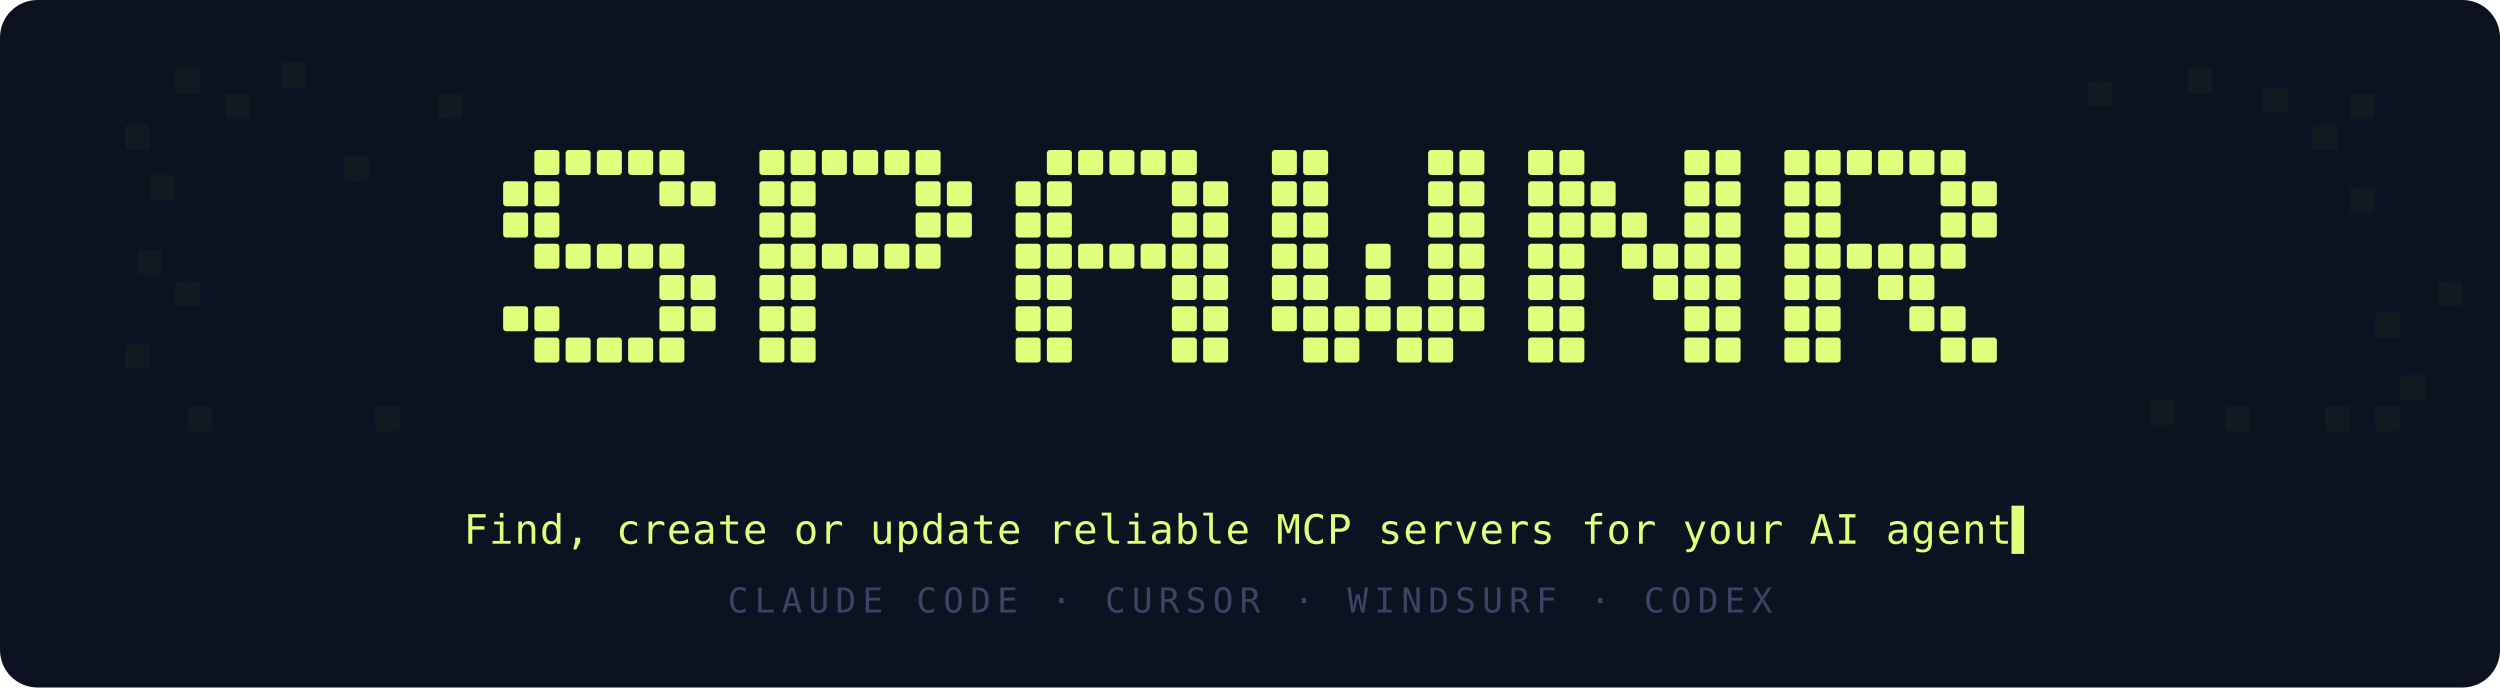
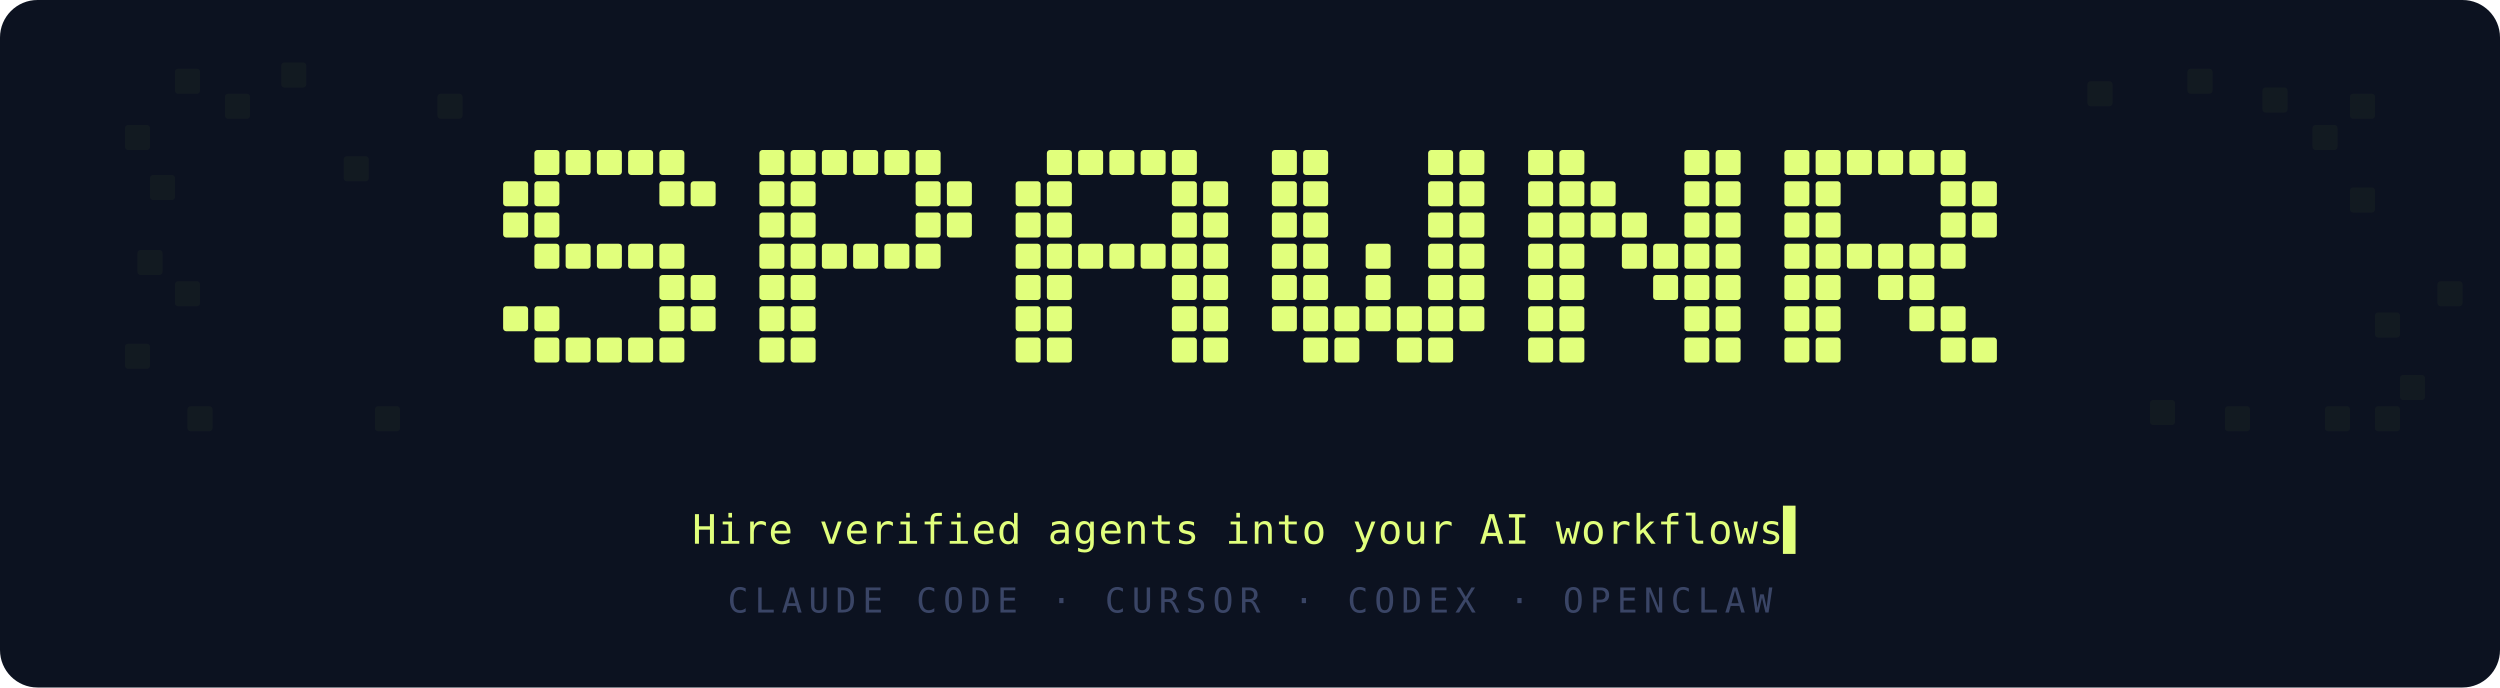
<svg xmlns="http://www.w3.org/2000/svg" viewBox="0 0 800 220" width="800" height="220">
  <defs>
    <linearGradient id="line-grad" x1="0%" y1="0%" x2="100%" y2="0%">
      <stop offset="0%" stop-color="#E1FF7C" stop-opacity="0" />
      <stop offset="50%" stop-color="#E1FF7C" stop-opacity="0.6" />
      <stop offset="100%" stop-color="#E1FF7C" stop-opacity="0" />
    </linearGradient>
    <style>
      @keyframes blink { 0%,100% { opacity: 1; } 50% { opacity: 0; } }
      @keyframes pulse { 0%,100% { opacity: 0.92; } 50% { opacity: 1; } }
      @keyframes spark { 0%,100% { opacity: 0.05; } 50% { opacity: 0.7; } }
      .cursor { animation: blink 1s step-end infinite; }
      .lt { animation: pulse 2.4s ease-in-out infinite; }
      .spark { opacity: 0.05; animation: spark 3.2s ease-in-out infinite; }
    </style>
  </defs>
  <rect width="800" height="220" rx="12" fill="#0C1220" />
  <g>
    <rect x="171" y="48" width="8" height="8" rx="1" fill="#E1FF7C" class="lt" style="animation-delay:0.010s" />
    <rect x="181" y="48" width="8" height="8" rx="1" fill="#E1FF7C" class="lt" style="animation-delay:0.020s" />
    <rect x="191" y="48" width="8" height="8" rx="1" fill="#E1FF7C" class="lt" style="animation-delay:0.030s" />
    <rect x="201" y="48" width="8" height="8" rx="1" fill="#E1FF7C" class="lt" style="animation-delay:0.040s" />
    <rect x="211" y="48" width="8" height="8" rx="1" fill="#E1FF7C" class="lt" style="animation-delay:0.050s" />
    <rect x="161" y="58" width="8" height="8" rx="1" fill="#E1FF7C" class="lt" style="animation-delay:0.020s" />
    <rect x="171" y="58" width="8" height="8" rx="1" fill="#E1FF7C" class="lt" style="animation-delay:0.030s" />
    <rect x="211" y="58" width="8" height="8" rx="1" fill="#E1FF7C" class="lt" style="animation-delay:0.070s" />
    <rect x="221" y="58" width="8" height="8" rx="1" fill="#E1FF7C" class="lt" style="animation-delay:0.080s" />
    <rect x="161" y="68" width="8" height="8" rx="1" fill="#E1FF7C" class="lt" style="animation-delay:0.040s" />
    <rect x="171" y="68" width="8" height="8" rx="1" fill="#E1FF7C" class="lt" style="animation-delay:0.050s" />
    <rect x="171" y="78" width="8" height="8" rx="1" fill="#E1FF7C" class="lt" style="animation-delay:0.070s" />
    <rect x="181" y="78" width="8" height="8" rx="1" fill="#E1FF7C" class="lt" style="animation-delay:0.080s" />
    <rect x="191" y="78" width="8" height="8" rx="1" fill="#E1FF7C" class="lt" style="animation-delay:0.090s" />
    <rect x="201" y="78" width="8" height="8" rx="1" fill="#E1FF7C" class="lt" style="animation-delay:0.100s" />
    <rect x="211" y="78" width="8" height="8" rx="1" fill="#E1FF7C" class="lt" style="animation-delay:0.110s" />
    <rect x="211" y="88" width="8" height="8" rx="1" fill="#E1FF7C" class="lt" style="animation-delay:0.130s" />
    <rect x="221" y="88" width="8" height="8" rx="1" fill="#E1FF7C" class="lt" style="animation-delay:0.140s" />
    <rect x="161" y="98" width="8" height="8" rx="1" fill="#E1FF7C" class="lt" style="animation-delay:0.100s" />
    <rect x="171" y="98" width="8" height="8" rx="1" fill="#E1FF7C" class="lt" style="animation-delay:0.110s" />
    <rect x="211" y="98" width="8" height="8" rx="1" fill="#E1FF7C" class="lt" style="animation-delay:0.150s" />
    <rect x="221" y="98" width="8" height="8" rx="1" fill="#E1FF7C" class="lt" style="animation-delay:0.160s" />
    <rect x="171" y="108" width="8" height="8" rx="1" fill="#E1FF7C" class="lt" style="animation-delay:0.130s" />
    <rect x="181" y="108" width="8" height="8" rx="1" fill="#E1FF7C" class="lt" style="animation-delay:0.140s" />
    <rect x="191" y="108" width="8" height="8" rx="1" fill="#E1FF7C" class="lt" style="animation-delay:0.150s" />
    <rect x="201" y="108" width="8" height="8" rx="1" fill="#E1FF7C" class="lt" style="animation-delay:0.160s" />
    <rect x="211" y="108" width="8" height="8" rx="1" fill="#E1FF7C" class="lt" style="animation-delay:0.170s" />
    <rect x="243" y="48" width="8" height="8" rx="1" fill="#E1FF7C" class="lt" style="animation-delay:0.080s" />
    <rect x="253" y="48" width="8" height="8" rx="1" fill="#E1FF7C" class="lt" style="animation-delay:0.090s" />
    <rect x="263" y="48" width="8" height="8" rx="1" fill="#E1FF7C" class="lt" style="animation-delay:0.100s" />
    <rect x="273" y="48" width="8" height="8" rx="1" fill="#E1FF7C" class="lt" style="animation-delay:0.110s" />
    <rect x="283" y="48" width="8" height="8" rx="1" fill="#E1FF7C" class="lt" style="animation-delay:0.120s" />
    <rect x="293" y="48" width="8" height="8" rx="1" fill="#E1FF7C" class="lt" style="animation-delay:0.130s" />
    <rect x="243" y="58" width="8" height="8" rx="1" fill="#E1FF7C" class="lt" style="animation-delay:0.100s" />
    <rect x="253" y="58" width="8" height="8" rx="1" fill="#E1FF7C" class="lt" style="animation-delay:0.110s" />
    <rect x="293" y="58" width="8" height="8" rx="1" fill="#E1FF7C" class="lt" style="animation-delay:0.150s" />
    <rect x="303" y="58" width="8" height="8" rx="1" fill="#E1FF7C" class="lt" style="animation-delay:0.160s" />
    <rect x="243" y="68" width="8" height="8" rx="1" fill="#E1FF7C" class="lt" style="animation-delay:0.120s" />
    <rect x="253" y="68" width="8" height="8" rx="1" fill="#E1FF7C" class="lt" style="animation-delay:0.130s" />
    <rect x="293" y="68" width="8" height="8" rx="1" fill="#E1FF7C" class="lt" style="animation-delay:0.170s" />
    <rect x="303" y="68" width="8" height="8" rx="1" fill="#E1FF7C" class="lt" style="animation-delay:0.180s" />
    <rect x="243" y="78" width="8" height="8" rx="1" fill="#E1FF7C" class="lt" style="animation-delay:0.140s" />
    <rect x="253" y="78" width="8" height="8" rx="1" fill="#E1FF7C" class="lt" style="animation-delay:0.150s" />
    <rect x="263" y="78" width="8" height="8" rx="1" fill="#E1FF7C" class="lt" style="animation-delay:0.160s" />
    <rect x="273" y="78" width="8" height="8" rx="1" fill="#E1FF7C" class="lt" style="animation-delay:0.170s" />
    <rect x="283" y="78" width="8" height="8" rx="1" fill="#E1FF7C" class="lt" style="animation-delay:0.180s" />
    <rect x="293" y="78" width="8" height="8" rx="1" fill="#E1FF7C" class="lt" style="animation-delay:0.190s" />
    <rect x="243" y="88" width="8" height="8" rx="1" fill="#E1FF7C" class="lt" style="animation-delay:0.160s" />
    <rect x="253" y="88" width="8" height="8" rx="1" fill="#E1FF7C" class="lt" style="animation-delay:0.170s" />
    <rect x="243" y="98" width="8" height="8" rx="1" fill="#E1FF7C" class="lt" style="animation-delay:0.180s" />
    <rect x="253" y="98" width="8" height="8" rx="1" fill="#E1FF7C" class="lt" style="animation-delay:0.190s" />
    <rect x="243" y="108" width="8" height="8" rx="1" fill="#E1FF7C" class="lt" style="animation-delay:0.200s" />
    <rect x="253" y="108" width="8" height="8" rx="1" fill="#E1FF7C" class="lt" style="animation-delay:0.210s" />
    <rect x="335" y="48" width="8" height="8" rx="1" fill="#E1FF7C" class="lt" style="animation-delay:0.170s" />
    <rect x="345" y="48" width="8" height="8" rx="1" fill="#E1FF7C" class="lt" style="animation-delay:0.180s" />
    <rect x="355" y="48" width="8" height="8" rx="1" fill="#E1FF7C" class="lt" style="animation-delay:0.190s" />
    <rect x="365" y="48" width="8" height="8" rx="1" fill="#E1FF7C" class="lt" style="animation-delay:0.200s" />
    <rect x="375" y="48" width="8" height="8" rx="1" fill="#E1FF7C" class="lt" style="animation-delay:0.210s" />
    <rect x="325" y="58" width="8" height="8" rx="1" fill="#E1FF7C" class="lt" style="animation-delay:0.180s" />
    <rect x="335" y="58" width="8" height="8" rx="1" fill="#E1FF7C" class="lt" style="animation-delay:0.190s" />
    <rect x="375" y="58" width="8" height="8" rx="1" fill="#E1FF7C" class="lt" style="animation-delay:0.230s" />
    <rect x="385" y="58" width="8" height="8" rx="1" fill="#E1FF7C" class="lt" style="animation-delay:0.240s" />
    <rect x="325" y="68" width="8" height="8" rx="1" fill="#E1FF7C" class="lt" style="animation-delay:0.200s" />
    <rect x="335" y="68" width="8" height="8" rx="1" fill="#E1FF7C" class="lt" style="animation-delay:0.210s" />
    <rect x="375" y="68" width="8" height="8" rx="1" fill="#E1FF7C" class="lt" style="animation-delay:0.250s" />
    <rect x="385" y="68" width="8" height="8" rx="1" fill="#E1FF7C" class="lt" style="animation-delay:0.260s" />
    <rect x="325" y="78" width="8" height="8" rx="1" fill="#E1FF7C" class="lt" style="animation-delay:0.220s" />
    <rect x="335" y="78" width="8" height="8" rx="1" fill="#E1FF7C" class="lt" style="animation-delay:0.230s" />
    <rect x="345" y="78" width="8" height="8" rx="1" fill="#E1FF7C" class="lt" style="animation-delay:0.240s" />
    <rect x="355" y="78" width="8" height="8" rx="1" fill="#E1FF7C" class="lt" style="animation-delay:0.250s" />
    <rect x="365" y="78" width="8" height="8" rx="1" fill="#E1FF7C" class="lt" style="animation-delay:0.260s" />
    <rect x="375" y="78" width="8" height="8" rx="1" fill="#E1FF7C" class="lt" style="animation-delay:0.270s" />
    <rect x="385" y="78" width="8" height="8" rx="1" fill="#E1FF7C" class="lt" style="animation-delay:0.280s" />
    <rect x="325" y="88" width="8" height="8" rx="1" fill="#E1FF7C" class="lt" style="animation-delay:0.240s" />
    <rect x="335" y="88" width="8" height="8" rx="1" fill="#E1FF7C" class="lt" style="animation-delay:0.250s" />
    <rect x="375" y="88" width="8" height="8" rx="1" fill="#E1FF7C" class="lt" style="animation-delay:0.290s" />
    <rect x="385" y="88" width="8" height="8" rx="1" fill="#E1FF7C" class="lt" style="animation-delay:0.300s" />
    <rect x="325" y="98" width="8" height="8" rx="1" fill="#E1FF7C" class="lt" style="animation-delay:0.260s" />
    <rect x="335" y="98" width="8" height="8" rx="1" fill="#E1FF7C" class="lt" style="animation-delay:0.270s" />
    <rect x="375" y="98" width="8" height="8" rx="1" fill="#E1FF7C" class="lt" style="animation-delay:0.310s" />
    <rect x="385" y="98" width="8" height="8" rx="1" fill="#E1FF7C" class="lt" style="animation-delay:0.320s" />
    <rect x="325" y="108" width="8" height="8" rx="1" fill="#E1FF7C" class="lt" style="animation-delay:0.280s" />
    <rect x="335" y="108" width="8" height="8" rx="1" fill="#E1FF7C" class="lt" style="animation-delay:0.290s" />
    <rect x="375" y="108" width="8" height="8" rx="1" fill="#E1FF7C" class="lt" style="animation-delay:0.330s" />
    <rect x="385" y="108" width="8" height="8" rx="1" fill="#E1FF7C" class="lt" style="animation-delay:0.340s" />
    <rect x="407" y="48" width="8" height="8" rx="1" fill="#E1FF7C" class="lt" style="animation-delay:0.240s" />
    <rect x="417" y="48" width="8" height="8" rx="1" fill="#E1FF7C" class="lt" style="animation-delay:0.250s" />
    <rect x="457" y="48" width="8" height="8" rx="1" fill="#E1FF7C" class="lt" style="animation-delay:0.290s" />
    <rect x="467" y="48" width="8" height="8" rx="1" fill="#E1FF7C" class="lt" style="animation-delay:0.300s" />
    <rect x="407" y="58" width="8" height="8" rx="1" fill="#E1FF7C" class="lt" style="animation-delay:0.260s" />
    <rect x="417" y="58" width="8" height="8" rx="1" fill="#E1FF7C" class="lt" style="animation-delay:0.270s" />
    <rect x="457" y="58" width="8" height="8" rx="1" fill="#E1FF7C" class="lt" style="animation-delay:0.310s" />
    <rect x="467" y="58" width="8" height="8" rx="1" fill="#E1FF7C" class="lt" style="animation-delay:0.320s" />
    <rect x="407" y="68" width="8" height="8" rx="1" fill="#E1FF7C" class="lt" style="animation-delay:0.280s" />
    <rect x="417" y="68" width="8" height="8" rx="1" fill="#E1FF7C" class="lt" style="animation-delay:0.290s" />
    <rect x="457" y="68" width="8" height="8" rx="1" fill="#E1FF7C" class="lt" style="animation-delay:0.330s" />
    <rect x="467" y="68" width="8" height="8" rx="1" fill="#E1FF7C" class="lt" style="animation-delay:0.340s" />
    <rect x="407" y="78" width="8" height="8" rx="1" fill="#E1FF7C" class="lt" style="animation-delay:0.300s" />
    <rect x="417" y="78" width="8" height="8" rx="1" fill="#E1FF7C" class="lt" style="animation-delay:0.310s" />
    <rect x="437" y="78" width="8" height="8" rx="1" fill="#E1FF7C" class="lt" style="animation-delay:0.330s" />
    <rect x="457" y="78" width="8" height="8" rx="1" fill="#E1FF7C" class="lt" style="animation-delay:0.350s" />
    <rect x="467" y="78" width="8" height="8" rx="1" fill="#E1FF7C" class="lt" style="animation-delay:0.360s" />
    <rect x="407" y="88" width="8" height="8" rx="1" fill="#E1FF7C" class="lt" style="animation-delay:0.320s" />
    <rect x="417" y="88" width="8" height="8" rx="1" fill="#E1FF7C" class="lt" style="animation-delay:0.330s" />
    <rect x="437" y="88" width="8" height="8" rx="1" fill="#E1FF7C" class="lt" style="animation-delay:0.350s" />
    <rect x="457" y="88" width="8" height="8" rx="1" fill="#E1FF7C" class="lt" style="animation-delay:0.370s" />
    <rect x="467" y="88" width="8" height="8" rx="1" fill="#E1FF7C" class="lt" style="animation-delay:0.380s" />
    <rect x="407" y="98" width="8" height="8" rx="1" fill="#E1FF7C" class="lt" style="animation-delay:0.340s" />
    <rect x="417" y="98" width="8" height="8" rx="1" fill="#E1FF7C" class="lt" style="animation-delay:0.350s" />
    <rect x="427" y="98" width="8" height="8" rx="1" fill="#E1FF7C" class="lt" style="animation-delay:0.360s" />
    <rect x="437" y="98" width="8" height="8" rx="1" fill="#E1FF7C" class="lt" style="animation-delay:0.370s" />
    <rect x="447" y="98" width="8" height="8" rx="1" fill="#E1FF7C" class="lt" style="animation-delay:0.380s" />
    <rect x="457" y="98" width="8" height="8" rx="1" fill="#E1FF7C" class="lt" style="animation-delay:0.390s" />
    <rect x="467" y="98" width="8" height="8" rx="1" fill="#E1FF7C" class="lt" style="animation-delay:0.400s" />
    <rect x="417" y="108" width="8" height="8" rx="1" fill="#E1FF7C" class="lt" style="animation-delay:0.370s" />
    <rect x="427" y="108" width="8" height="8" rx="1" fill="#E1FF7C" class="lt" style="animation-delay:0.380s" />
    <rect x="447" y="108" width="8" height="8" rx="1" fill="#E1FF7C" class="lt" style="animation-delay:0.400s" />
    <rect x="457" y="108" width="8" height="8" rx="1" fill="#E1FF7C" class="lt" style="animation-delay:0.410s" />
    <rect x="489" y="48" width="8" height="8" rx="1" fill="#E1FF7C" class="lt" style="animation-delay:0.320s" />
    <rect x="499" y="48" width="8" height="8" rx="1" fill="#E1FF7C" class="lt" style="animation-delay:0.330s" />
    <rect x="539" y="48" width="8" height="8" rx="1" fill="#E1FF7C" class="lt" style="animation-delay:0.370s" />
    <rect x="549" y="48" width="8" height="8" rx="1" fill="#E1FF7C" class="lt" style="animation-delay:0.380s" />
    <rect x="489" y="58" width="8" height="8" rx="1" fill="#E1FF7C" class="lt" style="animation-delay:0.340s" />
    <rect x="499" y="58" width="8" height="8" rx="1" fill="#E1FF7C" class="lt" style="animation-delay:0.350s" />
    <rect x="509" y="58" width="8" height="8" rx="1" fill="#E1FF7C" class="lt" style="animation-delay:0.360s" />
    <rect x="539" y="58" width="8" height="8" rx="1" fill="#E1FF7C" class="lt" style="animation-delay:0.390s" />
    <rect x="549" y="58" width="8" height="8" rx="1" fill="#E1FF7C" class="lt" style="animation-delay:0.400s" />
    <rect x="489" y="68" width="8" height="8" rx="1" fill="#E1FF7C" class="lt" style="animation-delay:0.360s" />
    <rect x="499" y="68" width="8" height="8" rx="1" fill="#E1FF7C" class="lt" style="animation-delay:0.370s" />
    <rect x="509" y="68" width="8" height="8" rx="1" fill="#E1FF7C" class="lt" style="animation-delay:0.380s" />
    <rect x="519" y="68" width="8" height="8" rx="1" fill="#E1FF7C" class="lt" style="animation-delay:0.390s" />
    <rect x="539" y="68" width="8" height="8" rx="1" fill="#E1FF7C" class="lt" style="animation-delay:0.410s" />
    <rect x="549" y="68" width="8" height="8" rx="1" fill="#E1FF7C" class="lt" style="animation-delay:0.420s" />
    <rect x="489" y="78" width="8" height="8" rx="1" fill="#E1FF7C" class="lt" style="animation-delay:0.380s" />
    <rect x="499" y="78" width="8" height="8" rx="1" fill="#E1FF7C" class="lt" style="animation-delay:0.390s" />
    <rect x="519" y="78" width="8" height="8" rx="1" fill="#E1FF7C" class="lt" style="animation-delay:0.410s" />
    <rect x="529" y="78" width="8" height="8" rx="1" fill="#E1FF7C" class="lt" style="animation-delay:0.420s" />
    <rect x="539" y="78" width="8" height="8" rx="1" fill="#E1FF7C" class="lt" style="animation-delay:0.430s" />
    <rect x="549" y="78" width="8" height="8" rx="1" fill="#E1FF7C" class="lt" style="animation-delay:0.440s" />
    <rect x="489" y="88" width="8" height="8" rx="1" fill="#E1FF7C" class="lt" style="animation-delay:0.400s" />
    <rect x="499" y="88" width="8" height="8" rx="1" fill="#E1FF7C" class="lt" style="animation-delay:0.410s" />
    <rect x="529" y="88" width="8" height="8" rx="1" fill="#E1FF7C" class="lt" style="animation-delay:0.440s" />
    <rect x="539" y="88" width="8" height="8" rx="1" fill="#E1FF7C" class="lt" style="animation-delay:0.450s" />
    <rect x="549" y="88" width="8" height="8" rx="1" fill="#E1FF7C" class="lt" style="animation-delay:0.460s" />
    <rect x="489" y="98" width="8" height="8" rx="1" fill="#E1FF7C" class="lt" style="animation-delay:0.420s" />
    <rect x="499" y="98" width="8" height="8" rx="1" fill="#E1FF7C" class="lt" style="animation-delay:0.430s" />
    <rect x="539" y="98" width="8" height="8" rx="1" fill="#E1FF7C" class="lt" style="animation-delay:0.470s" />
    <rect x="549" y="98" width="8" height="8" rx="1" fill="#E1FF7C" class="lt" style="animation-delay:0.480s" />
    <rect x="489" y="108" width="8" height="8" rx="1" fill="#E1FF7C" class="lt" style="animation-delay:0.440s" />
    <rect x="499" y="108" width="8" height="8" rx="1" fill="#E1FF7C" class="lt" style="animation-delay:0.450s" />
    <rect x="539" y="108" width="8" height="8" rx="1" fill="#E1FF7C" class="lt" style="animation-delay:0.490s" />
    <rect x="549" y="108" width="8" height="8" rx="1" fill="#E1FF7C" class="lt" style="animation-delay:0.500s" />
    <rect x="571" y="48" width="8" height="8" rx="1" fill="#E1FF7C" class="lt" style="animation-delay:0.400s" />
    <rect x="581" y="48" width="8" height="8" rx="1" fill="#E1FF7C" class="lt" style="animation-delay:0.410s" />
    <rect x="591" y="48" width="8" height="8" rx="1" fill="#E1FF7C" class="lt" style="animation-delay:0.420s" />
    <rect x="601" y="48" width="8" height="8" rx="1" fill="#E1FF7C" class="lt" style="animation-delay:0.430s" />
    <rect x="611" y="48" width="8" height="8" rx="1" fill="#E1FF7C" class="lt" style="animation-delay:0.440s" />
    <rect x="621" y="48" width="8" height="8" rx="1" fill="#E1FF7C" class="lt" style="animation-delay:0.450s" />
    <rect x="571" y="58" width="8" height="8" rx="1" fill="#E1FF7C" class="lt" style="animation-delay:0.420s" />
    <rect x="581" y="58" width="8" height="8" rx="1" fill="#E1FF7C" class="lt" style="animation-delay:0.430s" />
    <rect x="621" y="58" width="8" height="8" rx="1" fill="#E1FF7C" class="lt" style="animation-delay:0.470s" />
    <rect x="631" y="58" width="8" height="8" rx="1" fill="#E1FF7C" class="lt" style="animation-delay:0.480s" />
    <rect x="571" y="68" width="8" height="8" rx="1" fill="#E1FF7C" class="lt" style="animation-delay:0.440s" />
    <rect x="581" y="68" width="8" height="8" rx="1" fill="#E1FF7C" class="lt" style="animation-delay:0.450s" />
    <rect x="621" y="68" width="8" height="8" rx="1" fill="#E1FF7C" class="lt" style="animation-delay:0.490s" />
    <rect x="631" y="68" width="8" height="8" rx="1" fill="#E1FF7C" class="lt" style="animation-delay:0.500s" />
    <rect x="571" y="78" width="8" height="8" rx="1" fill="#E1FF7C" class="lt" style="animation-delay:0.460s" />
    <rect x="581" y="78" width="8" height="8" rx="1" fill="#E1FF7C" class="lt" style="animation-delay:0.470s" />
    <rect x="591" y="78" width="8" height="8" rx="1" fill="#E1FF7C" class="lt" style="animation-delay:0.480s" />
    <rect x="601" y="78" width="8" height="8" rx="1" fill="#E1FF7C" class="lt" style="animation-delay:0.490s" />
    <rect x="611" y="78" width="8" height="8" rx="1" fill="#E1FF7C" class="lt" style="animation-delay:0.500s" />
    <rect x="621" y="78" width="8" height="8" rx="1" fill="#E1FF7C" class="lt" style="animation-delay:0.510s" />
    <rect x="571" y="88" width="8" height="8" rx="1" fill="#E1FF7C" class="lt" style="animation-delay:0.480s" />
    <rect x="581" y="88" width="8" height="8" rx="1" fill="#E1FF7C" class="lt" style="animation-delay:0.490s" />
    <rect x="601" y="88" width="8" height="8" rx="1" fill="#E1FF7C" class="lt" style="animation-delay:0.510s" />
    <rect x="611" y="88" width="8" height="8" rx="1" fill="#E1FF7C" class="lt" style="animation-delay:0.520s" />
    <rect x="571" y="98" width="8" height="8" rx="1" fill="#E1FF7C" class="lt" style="animation-delay:0.500s" />
    <rect x="581" y="98" width="8" height="8" rx="1" fill="#E1FF7C" class="lt" style="animation-delay:0.510s" />
    <rect x="611" y="98" width="8" height="8" rx="1" fill="#E1FF7C" class="lt" style="animation-delay:0.540s" />
    <rect x="621" y="98" width="8" height="8" rx="1" fill="#E1FF7C" class="lt" style="animation-delay:0.550s" />
    <rect x="571" y="108" width="8" height="8" rx="1" fill="#E1FF7C" class="lt" style="animation-delay:0.520s" />
    <rect x="581" y="108" width="8" height="8" rx="1" fill="#E1FF7C" class="lt" style="animation-delay:0.530s" />
    <rect x="621" y="108" width="8" height="8" rx="1" fill="#E1FF7C" class="lt" style="animation-delay:0.570s" />
    <rect x="631" y="108" width="8" height="8" rx="1" fill="#E1FF7C" class="lt" style="animation-delay:0.580s" />
    <rect x="40" y="40" width="8" height="8" rx="1" fill="#9bbf3f" class="spark" style="animation-delay:0.00s" />
    <rect x="48" y="56" width="8" height="8" rx="1" fill="#9bbf3f" class="spark" style="animation-delay:0.18s" />
    <rect x="56" y="90" width="8" height="8" rx="1" fill="#9bbf3f" class="spark" style="animation-delay:0.36s" />
    <rect x="40" y="110" width="8" height="8" rx="1" fill="#9bbf3f" class="spark" style="animation-delay:0.54s" />
    <rect x="60" y="130" width="8" height="8" rx="1" fill="#9bbf3f" class="spark" style="animation-delay:0.72s" />
    <rect x="72" y="30" width="8" height="8" rx="1" fill="#9bbf3f" class="spark" style="animation-delay:0.90s" />
    <rect x="90" y="20" width="8" height="8" rx="1" fill="#9bbf3f" class="spark" style="animation-delay:1.08s" />
    <rect x="110" y="50" width="8" height="8" rx="1" fill="#9bbf3f" class="spark" style="animation-delay:1.26s" />
    <rect x="120" y="130" width="8" height="8" rx="1" fill="#9bbf3f" class="spark" style="animation-delay:0.00s" />
    <rect x="140" y="30" width="8" height="8" rx="1" fill="#9bbf3f" class="spark" style="animation-delay:0.18s" />
    <rect x="740" y="40" width="8" height="8" rx="1" fill="#9bbf3f" class="spark" style="animation-delay:0.36s" />
    <rect x="752" y="60" width="8" height="8" rx="1" fill="#9bbf3f" class="spark" style="animation-delay:0.54s" />
    <rect x="760" y="100" width="8" height="8" rx="1" fill="#9bbf3f" class="spark" style="animation-delay:0.72s" />
    <rect x="744" y="130" width="8" height="8" rx="1" fill="#9bbf3f" class="spark" style="animation-delay:0.90s" />
    <rect x="724" y="28" width="8" height="8" rx="1" fill="#9bbf3f" class="spark" style="animation-delay:1.08s" />
    <rect x="712" y="130" width="8" height="8" rx="1" fill="#9bbf3f" class="spark" style="animation-delay:1.26s" />
    <rect x="700" y="22" width="8" height="8" rx="1" fill="#9bbf3f" class="spark" style="animation-delay:0.00s" />
    <rect x="688" y="128" width="8" height="8" rx="1" fill="#9bbf3f" class="spark" style="animation-delay:0.18s" />
    <rect x="668" y="26" width="8" height="8" rx="1" fill="#9bbf3f" class="spark" style="animation-delay:0.36s" />
    <rect x="780" y="90" width="8" height="8" rx="1" fill="#9bbf3f" class="spark" style="animation-delay:0.54s" />
    <rect x="760" y="130" width="8" height="8" rx="1" fill="#9bbf3f" class="spark" style="animation-delay:0.72s" />
    <rect x="752" y="30" width="8" height="8" rx="1" fill="#9bbf3f" class="spark" style="animation-delay:0.90s" />
    <rect x="44" y="80" width="8" height="8" rx="1" fill="#9bbf3f" class="spark" style="animation-delay:1.08s" />
    <rect x="56" y="22" width="8" height="8" rx="1" fill="#9bbf3f" class="spark" style="animation-delay:1.26s" />
    <rect x="768" y="120" width="8" height="8" rx="1" fill="#9bbf3f" class="spark" style="animation-delay:0.00s" />
  </g>
  <line x1="80" y1="148" x2="720" y2="148" stroke="url(#line-grad)" stroke-width="1" />
-   <text x="400" y="174" text-anchor="middle" font-family="'JetBrains Mono','Menlo','Cascadia Code','Fira Code',monospace" font-size="13" fill="#E1FF7C" letter-spacing="0.3">Find, create or update reliable MCP servers for your AI agent<tspan class="cursor" fill="#E1FF7C">▌</tspan>
+   <text x="400" y="174" text-anchor="middle" font-family="'JetBrains Mono','Menlo','Cascadia Code','Fira Code',monospace" font-size="13" fill="#E1FF7C" letter-spacing="0.3">Hire verified agents into your AI workflows<tspan class="cursor" fill="#E1FF7C">▌</tspan>
  </text>
-   <text x="400" y="196" text-anchor="middle" font-family="'JetBrains Mono','Menlo','Cascadia Code','Fira Code',monospace" font-size="11" fill="#3a4566" letter-spacing="2">CLAUDE CODE  ·  CURSOR  ·  WINDSURF  ·  CODEX</text>
+   <text x="400" y="196" text-anchor="middle" font-family="'JetBrains Mono','Menlo','Cascadia Code','Fira Code',monospace" font-size="11" fill="#3a4566" letter-spacing="2">CLAUDE CODE  ·  CURSOR  ·  CODEX  ·  OPENCLAW</text>
</svg>
